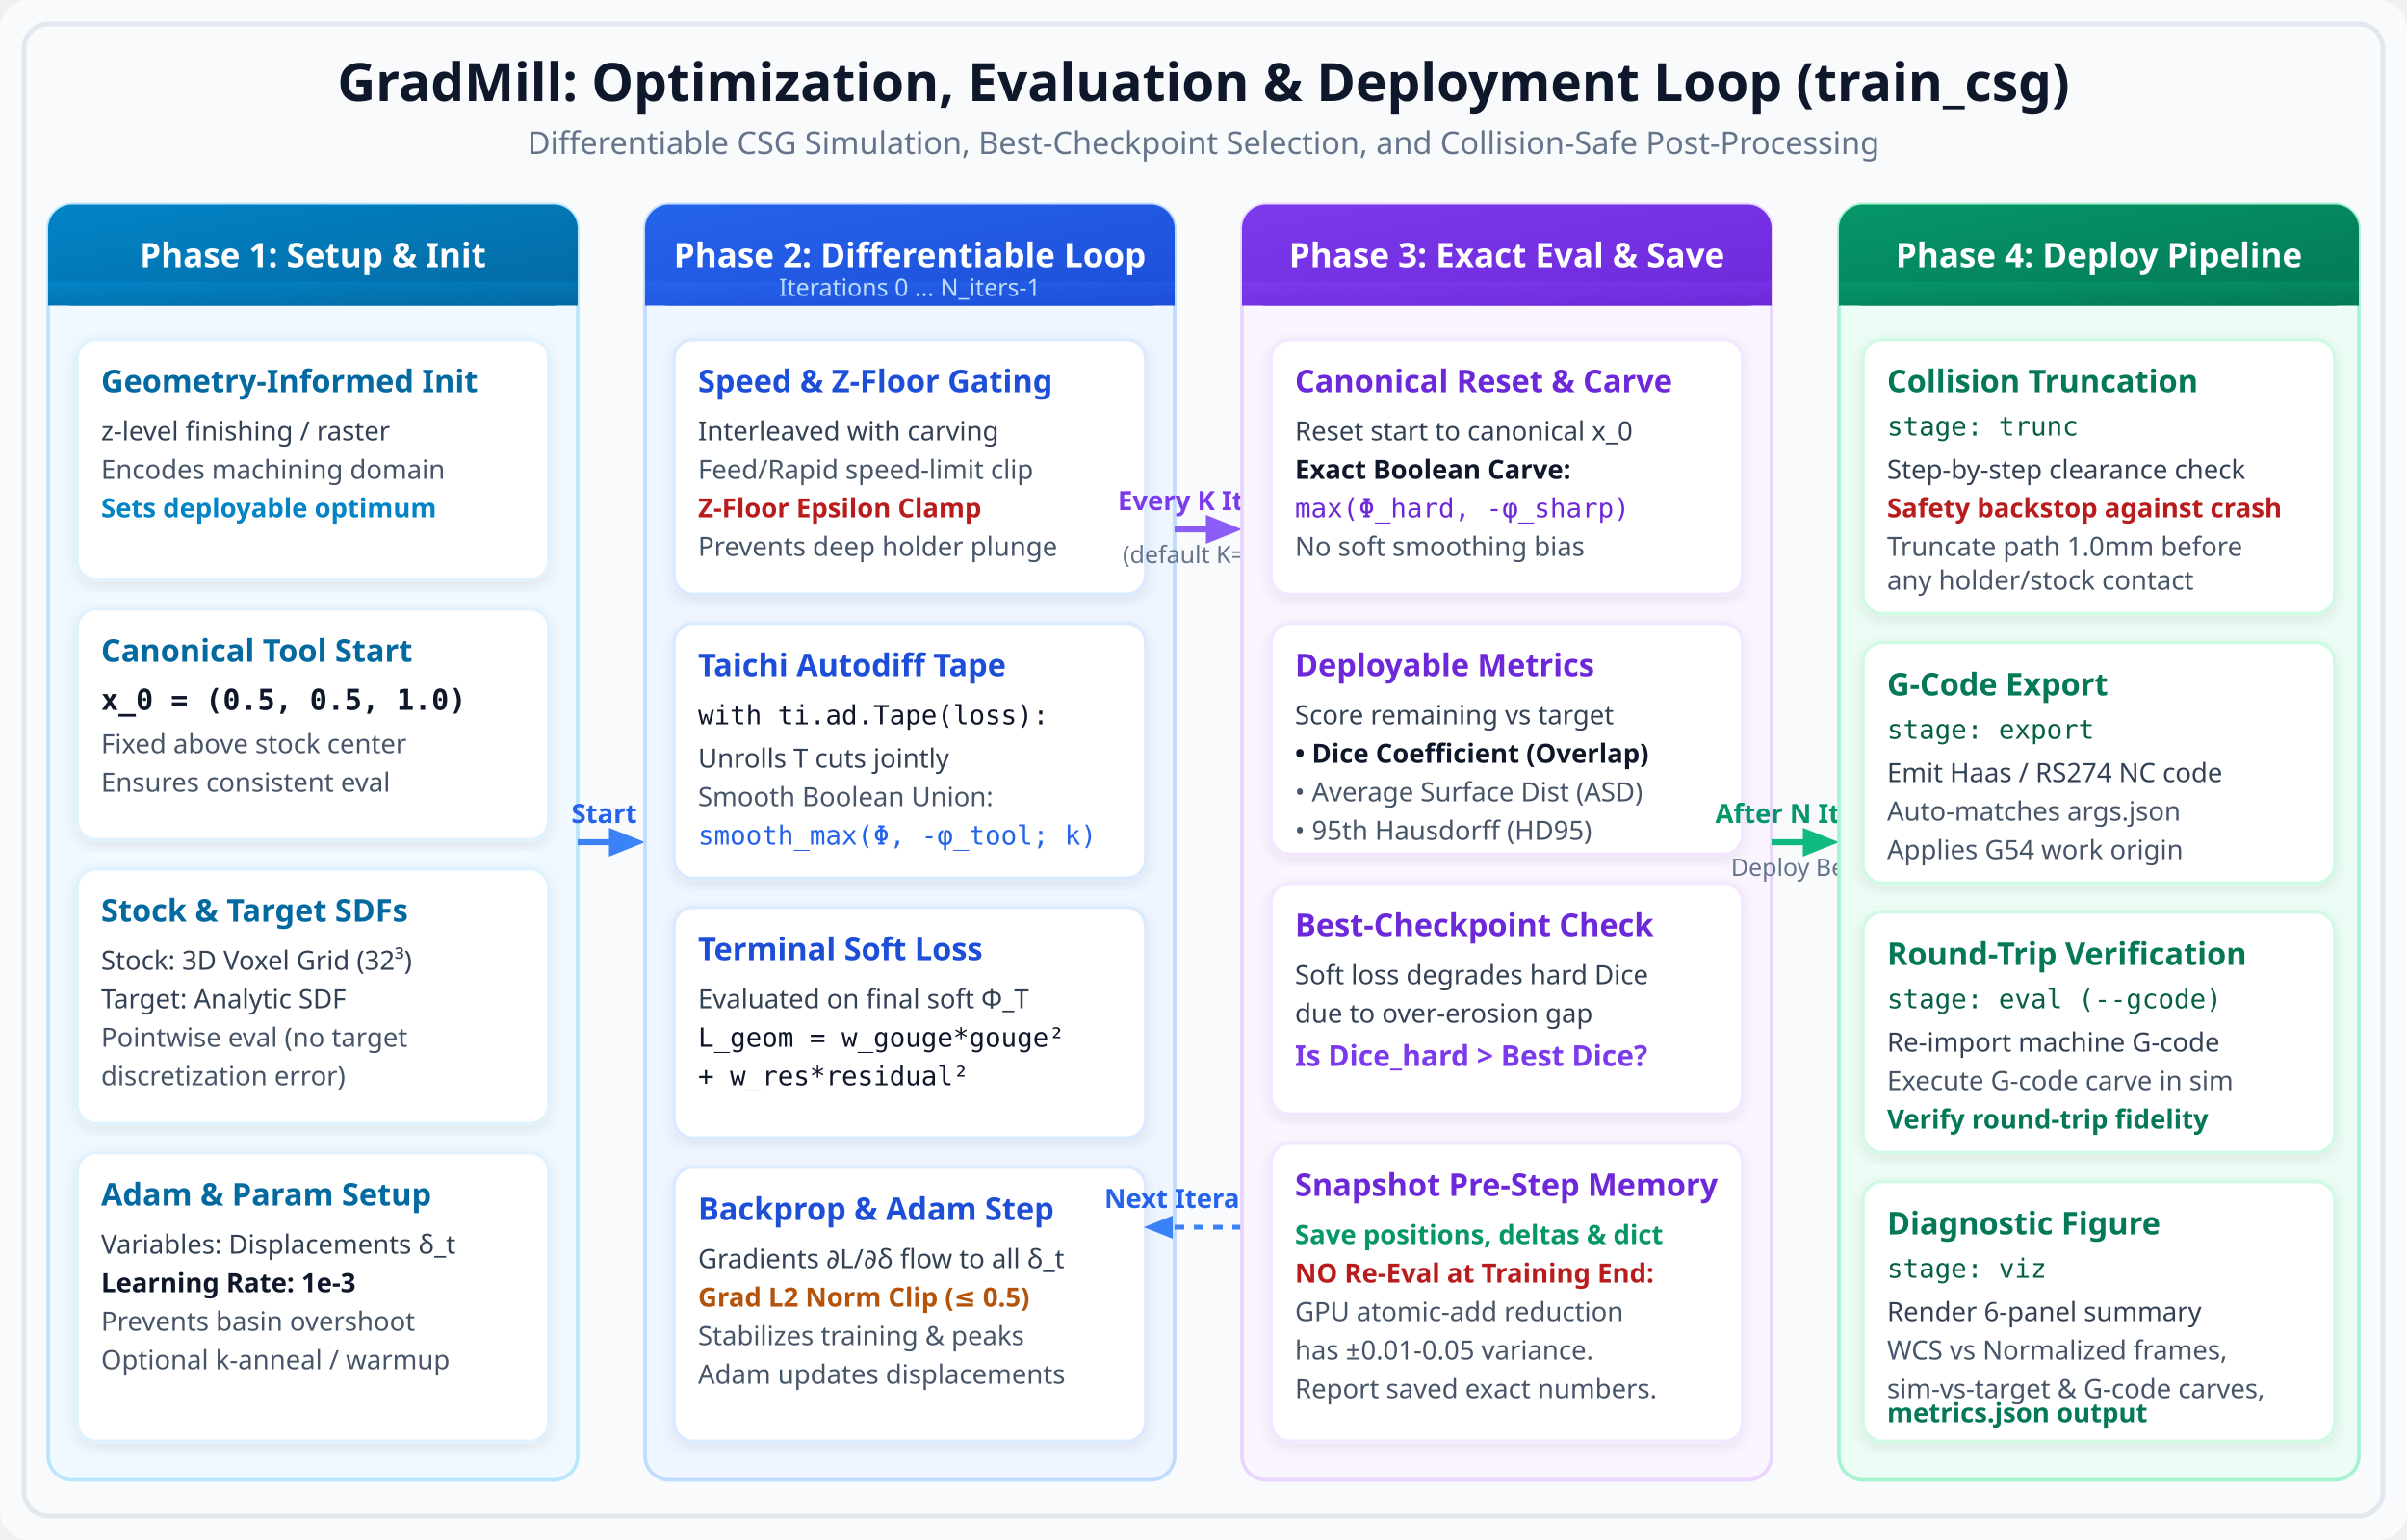
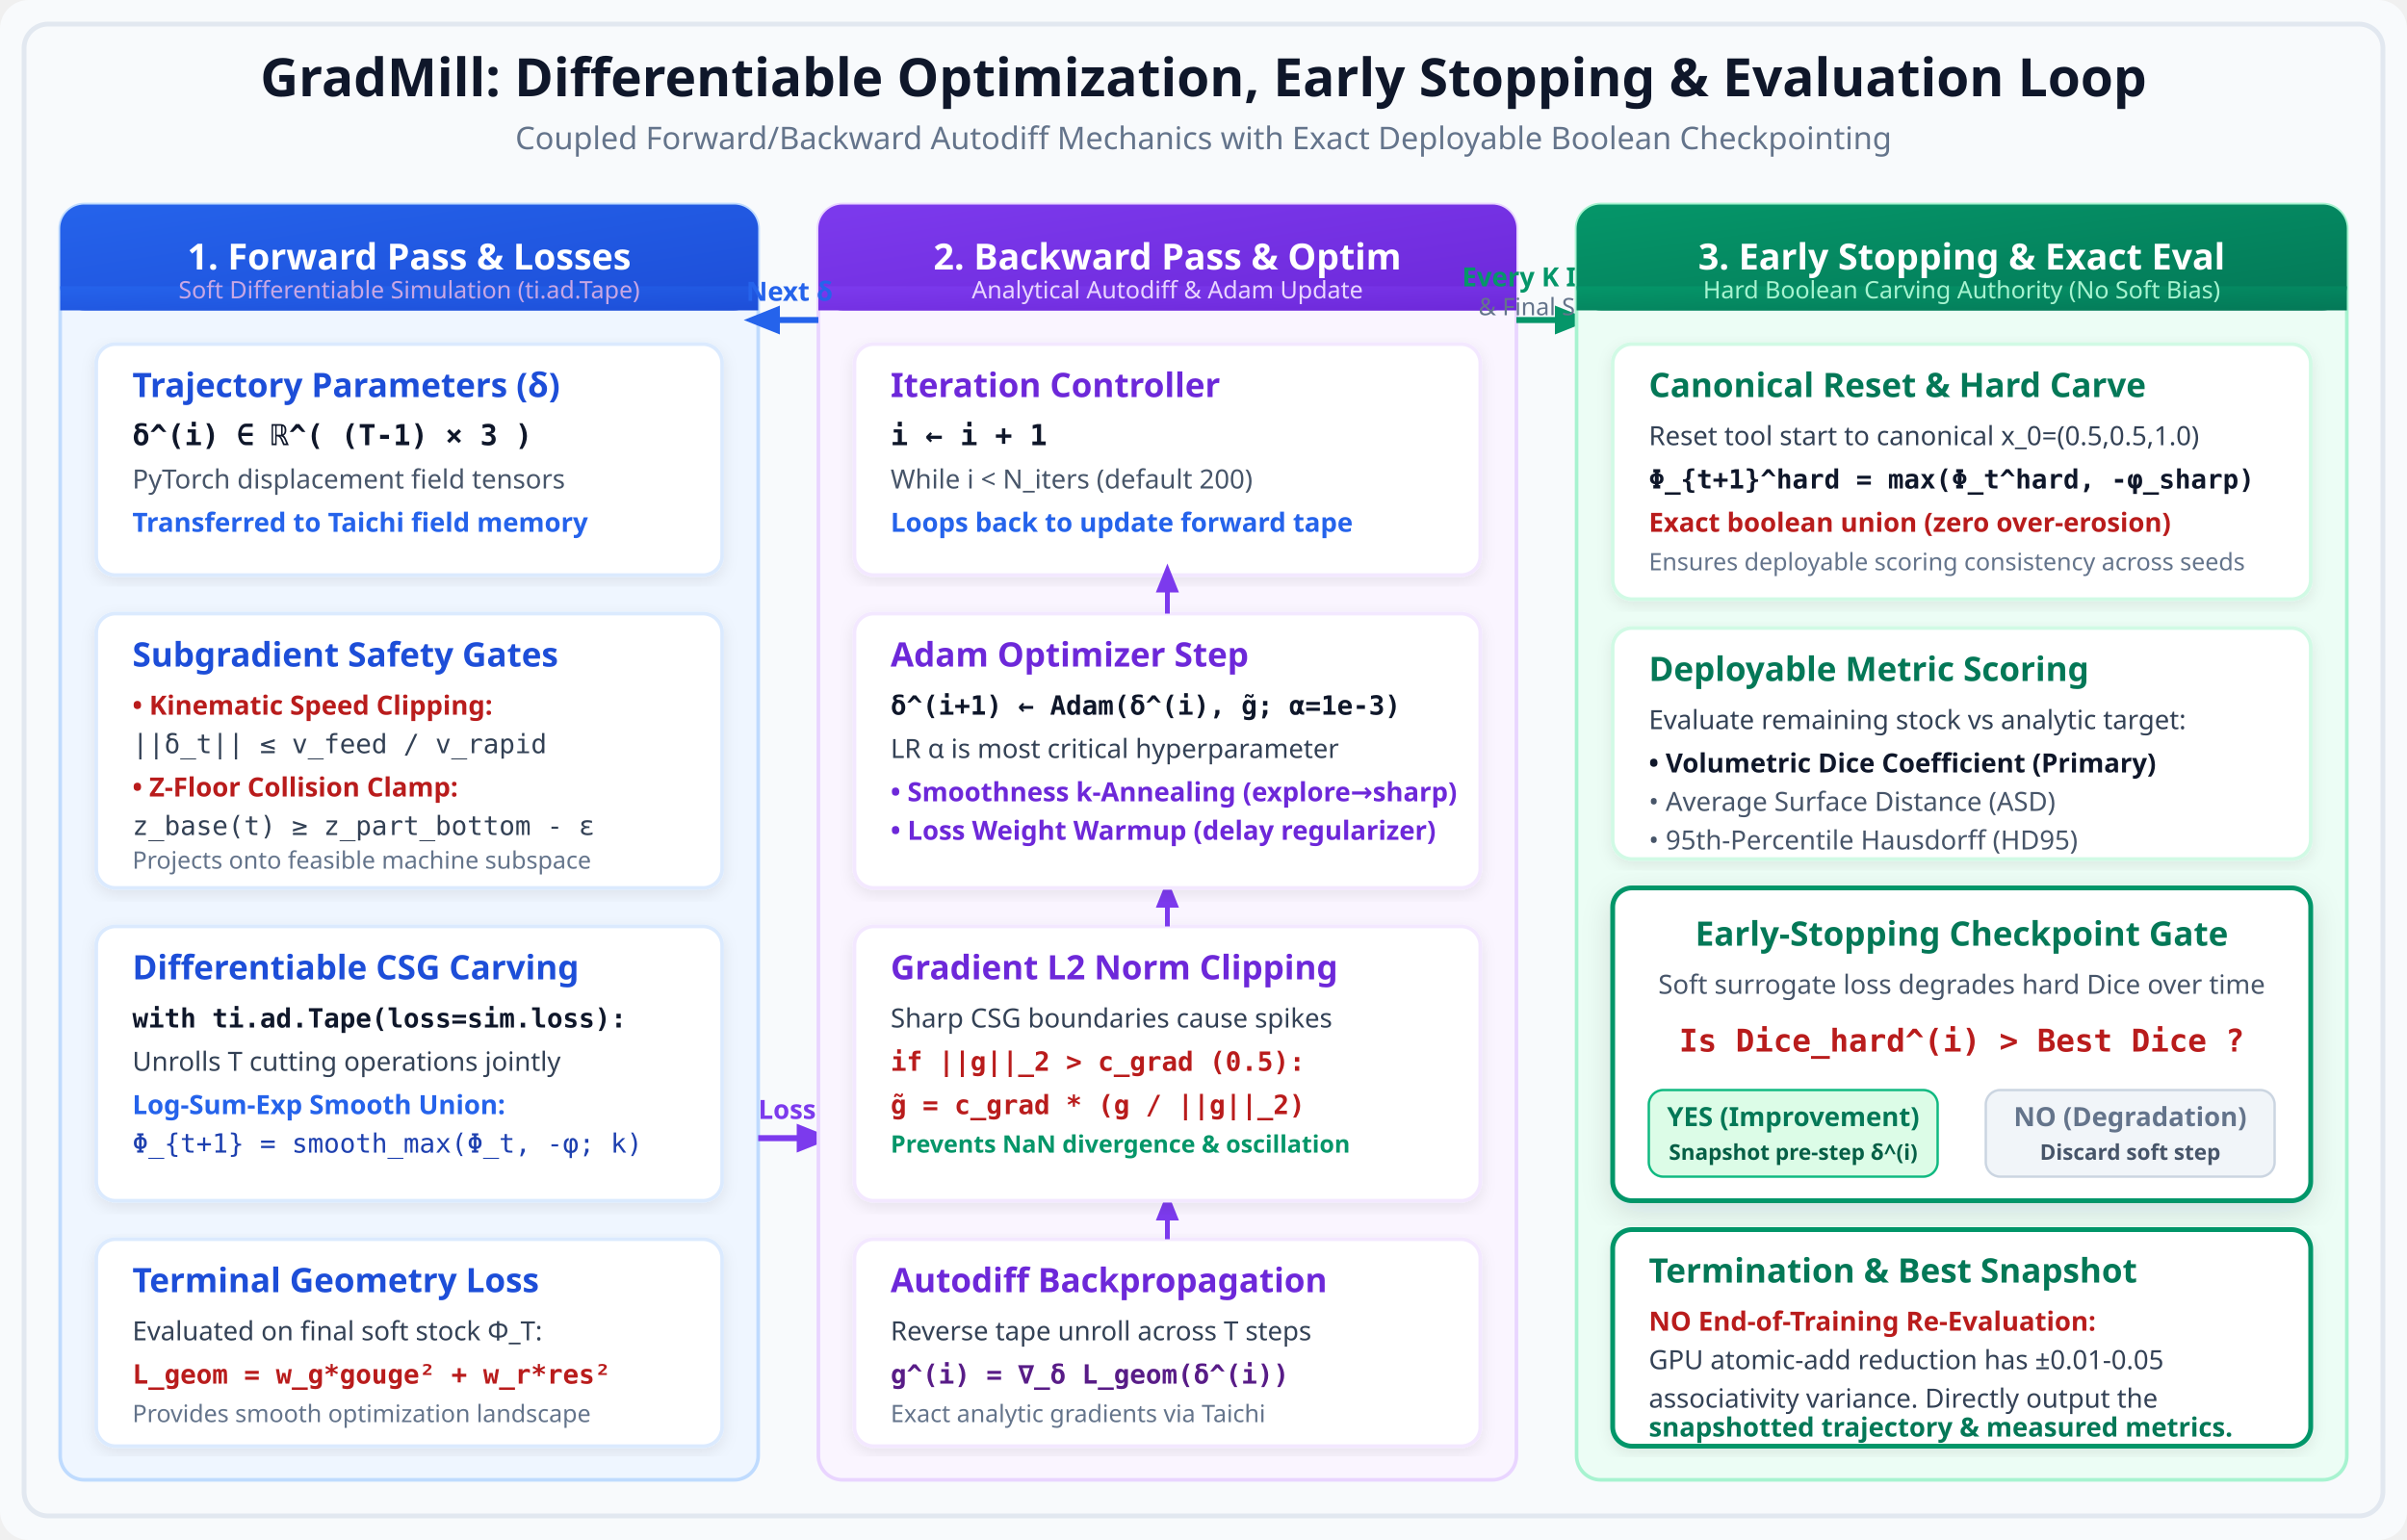
<svg xmlns="http://www.w3.org/2000/svg" viewBox="0 0 1000 640" width="1000" height="640">
  <defs>
-     <linearGradient id="grad-init" x1="0%" y1="0%" x2="100%" y2="100%">
-       <stop offset="0%" stop-color="#0284c7" />
-       <stop offset="100%" stop-color="#0369a1" />
-     </linearGradient>
-     <linearGradient id="grad-loop" x1="0%" y1="0%" x2="100%" y2="100%">
+     <linearGradient id="grad-fwd" x1="0%" y1="0%" x2="100%" y2="100%">
      <stop offset="0%" stop-color="#2563eb" />
      <stop offset="100%" stop-color="#1d4ed8" />
    </linearGradient>
-     <linearGradient id="grad-eval" x1="0%" y1="0%" x2="100%" y2="100%">
+     <linearGradient id="grad-bwd" x1="0%" y1="0%" x2="100%" y2="100%">
      <stop offset="0%" stop-color="#7c3aed" />
      <stop offset="100%" stop-color="#6d28d9" />
    </linearGradient>
-     <linearGradient id="grad-deploy" x1="0%" y1="0%" x2="100%" y2="100%">
+     <linearGradient id="grad-eval" x1="0%" y1="0%" x2="100%" y2="100%">
      <stop offset="0%" stop-color="#059669" />
      <stop offset="100%" stop-color="#047857" />
    </linearGradient>
    <filter id="shadow" x="-5%" y="-5%" width="110%" height="110%">
      <feDropShadow dx="0" dy="2" stdDeviation="3" flood-color="#0f172a" flood-opacity="0.08" />
    </filter>
+     <filter id="shadow-lg" x="-8%" y="-8%" width="116%" height="116%">
+       <feDropShadow dx="0" dy="4" stdDeviation="6" flood-color="#0f172a" flood-opacity="0.12" />
+     </filter>
    <marker id="arrow-blue" viewBox="0 0 10 10" refX="6" refY="5" markerWidth="6" markerHeight="6" orient="auto-start-reverse">
-       <path d="M 0 1 L 10 5 L 0 9 z" fill="#3b82f6" />
+       <path d="M 0 1 L 10 5 L 0 9 z" fill="#2563eb" />
    </marker>
    <marker id="arrow-purple" viewBox="0 0 10 10" refX="6" refY="5" markerWidth="6" markerHeight="6" orient="auto-start-reverse">
-       <path d="M 0 1 L 10 5 L 0 9 z" fill="#8b5cf6" />
+       <path d="M 0 1 L 10 5 L 0 9 z" fill="#7c3aed" />
    </marker>
    <marker id="arrow-green" viewBox="0 0 10 10" refX="6" refY="5" markerWidth="6" markerHeight="6" orient="auto-start-reverse">
-       <path d="M 0 1 L 10 5 L 0 9 z" fill="#10b981" />
+       <path d="M 0 1 L 10 5 L 0 9 z" fill="#059669" />
+     </marker>
+     <marker id="arrow-amber" viewBox="0 0 10 10" refX="6" refY="5" markerWidth="6" markerHeight="6" orient="auto-start-reverse">
+       <path d="M 0 1 L 10 5 L 0 9 z" fill="#d97706" />
    </marker>
    <marker id="arrow-dark" viewBox="0 0 10 10" refX="6" refY="5" markerWidth="6" markerHeight="6" orient="auto-start-reverse">
      <path d="M 0 1 L 10 5 L 0 9 z" fill="#475569" />
    </marker>
  </defs>
  <rect width="1000" height="640" fill="#f8fafc" rx="12" />
  <rect x="10" y="10" width="980" height="620" fill="none" stroke="#e2e8f0" stroke-width="2" rx="10" />
-   <text x="500" y="42" font-family="sans-serif" font-size="22" font-weight="700" fill="#0f172a" text-anchor="middle">GradMill: Optimization, Evaluation &amp; Deployment Loop (train_csg)</text>
-   <text x="500" y="64" font-family="sans-serif" font-size="13" font-weight="500" fill="#64748b" text-anchor="middle">Differentiable CSG Simulation, Best-Checkpoint Selection, and Collision-Safe Post-Processing</text>
-   <g transform="translate(20, 85)">
-     <rect width="220" height="530" fill="#f0f9ff" stroke="#bae6fd" stroke-width="1.5" rx="10" />
-     <rect width="220" height="42" fill="url(#grad-init)" rx="10" />
-     <path d="M 0 32 L 220 32 L 220 42 L 0 42 Z" fill="url(#grad-init)" />
-     <text x="110" y="26" font-family="sans-serif" font-size="14" font-weight="700" fill="#ffffff" text-anchor="middle">Phase 1: Setup &amp; Init</text>
-     <rect x="12" y="56" width="196" height="100" fill="#ffffff" stroke="#e0f2fe" stroke-width="1.5" rx="8" filter="url(#shadow)" />
-     <text x="22" y="78" font-family="sans-serif" font-size="13" font-weight="700" fill="#0369a1">Geometry-Informed Init</text>
-     <text x="22" y="98" font-family="sans-serif" font-size="11" fill="#334155">z-level finishing / raster</text>
-     <text x="22" y="114" font-family="sans-serif" font-size="11" fill="#475569">Encodes machining domain</text>
-     <text x="22" y="130" font-family="sans-serif" font-size="11" font-weight="600" fill="#0284c7">Sets deployable optimum</text>
-     <rect x="12" y="168" width="196" height="96" fill="#ffffff" stroke="#e0f2fe" stroke-width="1.5" rx="8" filter="url(#shadow)" />
-     <text x="22" y="190" font-family="sans-serif" font-size="13" font-weight="700" fill="#0369a1">Canonical Tool Start</text>
-     <text x="22" y="210" font-family="monospace" font-size="12" font-weight="600" fill="#0f172a">x_0 = (0.5, 0.5, 1.0)</text>
-     <text x="22" y="228" font-family="sans-serif" font-size="11" fill="#475569">Fixed above stock center</text>
-     <text x="22" y="244" font-family="sans-serif" font-size="11" fill="#475569">Ensures consistent eval</text>
-     <rect x="12" y="276" width="196" height="106" fill="#ffffff" stroke="#e0f2fe" stroke-width="1.5" rx="8" filter="url(#shadow)" />
-     <text x="22" y="298" font-family="sans-serif" font-size="13" font-weight="700" fill="#0369a1">Stock &amp; Target SDFs</text>
-     <text x="22" y="318" font-family="sans-serif" font-size="11" fill="#334155">Stock: 3D Voxel Grid (32³)</text>
-     <text x="22" y="334" font-family="sans-serif" font-size="11" fill="#334155">Target: Analytic SDF</text>
-     <text x="22" y="350" font-family="sans-serif" font-size="11" fill="#475569">Pointwise eval (no target</text>
-     <text x="22" y="366" font-family="sans-serif" font-size="11" fill="#475569">discretization error)</text>
-     <rect x="12" y="394" width="196" height="120" fill="#ffffff" stroke="#e0f2fe" stroke-width="1.5" rx="8" filter="url(#shadow)" />
-     <text x="22" y="416" font-family="sans-serif" font-size="13" font-weight="700" fill="#0369a1">Adam &amp; Param Setup</text>
-     <text x="22" y="436" font-family="sans-serif" font-size="11" fill="#334155">Variables: Displacements δ_t</text>
-     <text x="22" y="452" font-family="sans-serif" font-size="11" font-weight="600" fill="#0f172a">Learning Rate: 1e-3</text>
-     <text x="22" y="468" font-family="sans-serif" font-size="11" fill="#475569">Prevents basin overshoot</text>
-     <text x="22" y="484" font-family="sans-serif" font-size="11" fill="#475569">Optional k-anneal / warmup</text>
+   <text x="500" y="40" font-family="sans-serif" font-size="22" font-weight="700" fill="#0f172a" text-anchor="middle">GradMill: Differentiable Optimization, Early Stopping &amp; Evaluation Loop</text>
+   <text x="500" y="62" font-family="sans-serif" font-size="13" font-weight="500" fill="#64748b" text-anchor="middle">Coupled Forward/Backward Autodiff Mechanics with Exact Deployable Boolean Checkpointing</text>
+   <g transform="translate(25, 85)">
+     <rect width="290" height="530" fill="#eff6ff" stroke="#bfdbfe" stroke-width="1.5" rx="10" />
+     <rect width="290" height="44" fill="url(#grad-fwd)" rx="10" />
+     <path d="M 0 34 L 290 34 L 290 44 L 0 44 Z" fill="url(#grad-fwd)" />
+     <text x="145" y="27" font-family="sans-serif" font-size="15" font-weight="700" fill="#ffffff" text-anchor="middle">1. Forward Pass &amp; Losses</text>
+     <text x="145" y="39" font-family="sans-serif" font-size="10" font-weight="500" fill="#dbafe5" fill-opacity="0.9" text-anchor="middle">Soft Differentiable Simulation (ti.ad.Tape)</text>
+     <rect x="15" y="58" width="260" height="96" fill="#ffffff" stroke="#dbeafe" stroke-width="1.5" rx="8" filter="url(#shadow)" />
+     <text x="30" y="80" font-family="sans-serif" font-size="14" font-weight="700" fill="#1d4ed8">Trajectory Parameters (δ)</text>
+     <text x="30" y="100" font-family="monospace" font-size="12" font-weight="600" fill="#0f172a">δ^(i) ∈ ℝ^( (T-1) × 3 )</text>
+     <text x="30" y="118" font-family="sans-serif" font-size="11" fill="#475569">PyTorch displacement field tensors</text>
+     <text x="30" y="136" font-family="sans-serif" font-size="11" font-weight="600" fill="#2563eb">Transferred to Taichi field memory</text>
+     <rect x="15" y="170" width="260" height="114" fill="#ffffff" stroke="#dbeafe" stroke-width="1.5" rx="8" filter="url(#shadow)" />
+     <text x="30" y="192" font-family="sans-serif" font-size="14" font-weight="700" fill="#1d4ed8">Subgradient Safety Gates</text>
+     <text x="30" y="212" font-family="sans-serif" font-size="11" font-weight="600" fill="#b91c1c">• Kinematic Speed Clipping:</text>
+     <text x="30" y="228" font-family="monospace" font-size="11" fill="#334155">  ||δ_t|| ≤ v_feed / v_rapid</text>
+     <text x="30" y="246" font-family="sans-serif" font-size="11" font-weight="600" fill="#b91c1c">• Z-Floor Collision Clamp:</text>
+     <text x="30" y="262" font-family="monospace" font-size="11" fill="#334155">  z_base(t) ≥ z_part_bottom - ε</text>
+     <text x="30" y="276" font-family="sans-serif" font-size="10" fill="#64748b">Projects onto feasible machine subspace</text>
+     <rect x="15" y="300" width="260" height="114" fill="#ffffff" stroke="#dbeafe" stroke-width="1.5" rx="8" filter="url(#shadow)" />
+     <text x="30" y="322" font-family="sans-serif" font-size="14" font-weight="700" fill="#1d4ed8">Differentiable CSG Carving</text>
+     <text x="30" y="342" font-family="monospace" font-size="11" font-weight="600" fill="#0f172a">with ti.ad.Tape(loss=sim.loss):</text>
+     <text x="30" y="360" font-family="sans-serif" font-size="11" fill="#334155">Unrolls T cutting operations jointly</text>
+     <text x="30" y="378" font-family="sans-serif" font-size="11" font-weight="600" fill="#2563eb">Log-Sum-Exp Smooth Union:</text>
+     <text x="30" y="394" font-family="monospace" font-size="11" fill="#1e40af">Φ_{t+1} = smooth_max(Φ_t, -φ; k)</text>
+     <rect x="15" y="430" width="260" height="86" fill="#ffffff" stroke="#dbeafe" stroke-width="1.5" rx="8" filter="url(#shadow)" />
+     <text x="30" y="452" font-family="sans-serif" font-size="14" font-weight="700" fill="#1d4ed8">Terminal Geometry Loss</text>
+     <text x="30" y="472" font-family="sans-serif" font-size="11" fill="#334155">Evaluated on final soft stock Φ_T:</text>
+     <text x="30" y="490" font-family="monospace" font-size="11" font-weight="600" fill="#b91c1c">L_geom = w_g*gouge² + w_r*res²</text>
+     <text x="30" y="506" font-family="sans-serif" font-size="10" fill="#64748b">Provides smooth optimization landscape</text>
  </g>
-   <g transform="translate(240, 350)">
-     <line x1="0" y1="0" x2="22" y2="0" stroke="#3b82f6" stroke-width="2.5" marker-end="url(#arrow-blue)" />
-     <text x="11" y="-8" font-family="sans-serif" font-size="11" font-weight="600" fill="#2563eb" text-anchor="middle">Start</text>
+   <g transform="translate(315, 473)">
+     <line x1="0" y1="0" x2="25" y2="0" stroke="#7c3aed" stroke-width="2.5" marker-end="url(#arrow-purple)" />
+     <text x="12" y="-8" font-family="sans-serif" font-size="11" font-weight="700" fill="#7c3aed" text-anchor="middle">Loss</text>
  </g>
-   <g transform="translate(268, 85)">
-     <rect width="220" height="530" fill="#eff6ff" stroke="#bfdbfe" stroke-width="1.5" rx="10" />
-     <rect width="220" height="42" fill="url(#grad-loop)" rx="10" />
-     <path d="M 0 32 L 220 32 L 220 42 L 0 42 Z" fill="url(#grad-loop)" />
-     <text x="110" y="26" font-family="sans-serif" font-size="14" font-weight="700" fill="#ffffff" text-anchor="middle">Phase 2: Differentiable Loop</text>
-     <text x="110" y="38" font-family="sans-serif" font-size="10" font-weight="500" fill="#bfdbfe" text-anchor="middle">Iterations 0 ... N_iters-1</text>
-     <rect x="12" y="56" width="196" height="106" fill="#ffffff" stroke="#dbeafe" stroke-width="1.5" rx="8" filter="url(#shadow)" />
-     <text x="22" y="78" font-family="sans-serif" font-size="13" font-weight="700" fill="#1d4ed8">Speed &amp; Z-Floor Gating</text>
-     <text x="22" y="98" font-family="sans-serif" font-size="11" fill="#334155">Interleaved with carving</text>
-     <text x="22" y="114" font-family="sans-serif" font-size="11" fill="#475569">Feed/Rapid speed-limit clip</text>
-     <text x="22" y="130" font-family="sans-serif" font-size="11" font-weight="600" fill="#b91c1c">Z-Floor Epsilon Clamp</text>
-     <text x="22" y="146" font-family="sans-serif" font-size="11" fill="#475569">Prevents deep holder plunge</text>
-     <rect x="12" y="174" width="196" height="106" fill="#ffffff" stroke="#dbeafe" stroke-width="1.5" rx="8" filter="url(#shadow)" />
-     <text x="22" y="196" font-family="sans-serif" font-size="13" font-weight="700" fill="#1d4ed8">Taichi Autodiff Tape</text>
-     <text x="22" y="216" font-family="monospace" font-size="11" fill="#0f172a">with ti.ad.Tape(loss):</text>
-     <text x="22" y="234" font-family="sans-serif" font-size="11" fill="#334155">Unrolls T cuts jointly</text>
-     <text x="22" y="250" font-family="sans-serif" font-size="11" fill="#475569">Smooth Boolean Union:</text>
-     <text x="22" y="266" font-family="monospace" font-size="11" fill="#2563eb">smooth_max(Φ, -φ_tool; k)</text>
-     <rect x="12" y="292" width="196" height="96" fill="#ffffff" stroke="#dbeafe" stroke-width="1.5" rx="8" filter="url(#shadow)" />
-     <text x="22" y="314" font-family="sans-serif" font-size="13" font-weight="700" fill="#1d4ed8">Terminal Soft Loss</text>
-     <text x="22" y="334" font-family="sans-serif" font-size="11" fill="#334155">Evaluated on final soft Φ_T</text>
-     <text x="22" y="350" font-family="monospace" font-size="11" fill="#0f172a">L_geom = w_gouge*gouge²</text>
-     <text x="22" y="366" font-family="monospace" font-size="11" fill="#0f172a">       + w_res*residual²</text>
-     <rect x="12" y="400" width="196" height="114" fill="#ffffff" stroke="#dbeafe" stroke-width="1.5" rx="8" filter="url(#shadow)" />
-     <text x="22" y="422" font-family="sans-serif" font-size="13" font-weight="700" fill="#1d4ed8">Backprop &amp; Adam Step</text>
-     <text x="22" y="442" font-family="sans-serif" font-size="11" fill="#334155">Gradients ∂L/∂δ flow to all δ_t</text>
-     <text x="22" y="458" font-family="sans-serif" font-size="11" font-weight="600" fill="#b45309">Grad L2 Norm Clip (≤ 0.5)</text>
-     <text x="22" y="474" font-family="sans-serif" font-size="11" fill="#475569">Stabilizes training &amp; peaks</text>
-     <text x="22" y="490" font-family="sans-serif" font-size="11" fill="#475569">Adam updates displacements</text>
+   <g transform="translate(340, 85)">
+     <rect width="290" height="530" fill="#faf5ff" stroke="#e9d5ff" stroke-width="1.5" rx="10" />
+     <rect width="290" height="44" fill="url(#grad-bwd)" rx="10" />
+     <path d="M 0 34 L 290 34 L 290 44 L 0 44 Z" fill="url(#grad-bwd)" />
+     <text x="145" y="27" font-family="sans-serif" font-size="15" font-weight="700" fill="#ffffff" text-anchor="middle">2. Backward Pass &amp; Optim</text>
+     <text x="145" y="39" font-family="sans-serif" font-size="10" font-weight="500" fill="#e9d5ff" text-anchor="middle">Analytical Autodiff &amp; Adam Update</text>
+     <rect x="15" y="430" width="260" height="86" fill="#ffffff" stroke="#f3e8ff" stroke-width="1.5" rx="8" filter="url(#shadow)" />
+     <text x="30" y="452" font-family="sans-serif" font-size="14" font-weight="700" fill="#6d28d9">Autodiff Backpropagation</text>
+     <text x="30" y="472" font-family="sans-serif" font-size="11" fill="#334155">Reverse tape unroll across T steps</text>
+     <text x="30" y="490" font-family="monospace" font-size="11" font-weight="600" fill="#581c87">g^(i) = ∇_δ L_geom(δ^(i))</text>
+     <text x="30" y="506" font-family="sans-serif" font-size="10" fill="#64748b">Exact analytic gradients via Taichi</text>
+     <line x1="145" y1="430" x2="145" y2="415" stroke="#7c3aed" stroke-width="2" marker-end="url(#arrow-purple)" />
+     <rect x="15" y="300" width="260" height="114" fill="#ffffff" stroke="#f3e8ff" stroke-width="1.5" rx="8" filter="url(#shadow)" />
+     <text x="30" y="322" font-family="sans-serif" font-size="14" font-weight="700" fill="#6d28d9">Gradient L2 Norm Clipping</text>
+     <text x="30" y="342" font-family="sans-serif" font-size="11" fill="#334155">Sharp CSG boundaries cause spikes</text>
+     <text x="30" y="360" font-family="monospace" font-size="11" font-weight="600" fill="#b91c1c">if ||g||_2 &gt; c_grad (0.5):</text>
+     <text x="30" y="378" font-family="monospace" font-size="11" font-weight="600" fill="#b91c1c">  g̃ = c_grad * (g / ||g||_2)</text>
+     <text x="30" y="394" font-family="sans-serif" font-size="10" font-weight="600" fill="#059669">Prevents NaN divergence &amp; oscillation</text>
+     <line x1="145" y1="300" x2="145" y2="285" stroke="#7c3aed" stroke-width="2" marker-end="url(#arrow-purple)" />
+     <rect x="15" y="170" width="260" height="114" fill="#ffffff" stroke="#f3e8ff" stroke-width="1.5" rx="8" filter="url(#shadow)" />
+     <text x="30" y="192" font-family="sans-serif" font-size="14" font-weight="700" fill="#6d28d9">Adam Optimizer Step</text>
+     <text x="30" y="212" font-family="monospace" font-size="11" font-weight="600" fill="#0f172a">δ^(i+1) ← Adam(δ^(i), g̃; α=1e-3)</text>
+     <text x="30" y="230" font-family="sans-serif" font-size="11" fill="#334155">LR α is most critical hyperparameter</text>
+     <text x="30" y="248" font-family="sans-serif" font-size="11" font-weight="600" fill="#6d28d9">• Smoothness k-Annealing (explore→sharp)</text>
+     <text x="30" y="264" font-family="sans-serif" font-size="11" font-weight="600" fill="#6d28d9">• Loss Weight Warmup (delay regularizer)</text>
+     <rect x="15" y="58" width="260" height="96" fill="#ffffff" stroke="#f3e8ff" stroke-width="1.5" rx="8" filter="url(#shadow)" />
+     <text x="30" y="80" font-family="sans-serif" font-size="14" font-weight="700" fill="#6d28d9">Iteration Controller</text>
+     <text x="30" y="100" font-family="monospace" font-size="12" font-weight="600" fill="#0f172a">i ← i + 1</text>
+     <text x="30" y="118" font-family="sans-serif" font-size="11" fill="#475569">While i &lt; N_iters (default 200)</text>
+     <text x="30" y="136" font-family="sans-serif" font-size="11" font-weight="600" fill="#2563eb">Loops back to update forward tape</text>
  </g>
-   <g transform="translate(488, 220)">
-     <line x1="0" y1="0" x2="22" y2="0" stroke="#8b5cf6" stroke-width="2.5" marker-end="url(#arrow-purple)" />
-     <text x="11" y="-8" font-family="sans-serif" font-size="11" font-weight="600" fill="#7c3aed" text-anchor="middle">Every K Iters</text>
-     <text x="11" y="14" font-family="sans-serif" font-size="10" fill="#64748b" text-anchor="middle">(default K=10)</text>
+   <line x1="485" y1="255" x2="485" y2="239" stroke="#7c3aed" stroke-width="2" marker-end="url(#arrow-purple)" />
+   <g transform="translate(340, 133)">
+     <path d="M 0 0 L -25 0" fill="none" stroke="#2563eb" stroke-width="2.5" marker-end="url(#arrow-blue)" />
+     <text x="-12" y="-8" font-family="sans-serif" font-size="11" font-weight="700" fill="#2563eb" text-anchor="middle">Next δ</text>
  </g>
-   <g transform="translate(488, 510)">
-     <path d="M 28 0 L -8 0" fill="none" stroke="#3b82f6" stroke-width="2" stroke-dasharray="4,4" marker-end="url(#arrow-blue)" />
-     <text x="10" y="-8" font-family="sans-serif" font-size="11" font-weight="600" fill="#2563eb" text-anchor="middle">Next Iteration</text>
+   <g transform="translate(630, 133)">
+     <line x1="0" y1="0" x2="25" y2="0" stroke="#059669" stroke-width="2.5" marker-end="url(#arrow-green)" />
+     <text x="12" y="-14" font-family="sans-serif" font-size="11" font-weight="700" fill="#059669" text-anchor="middle">Every K Iters</text>
+     <text x="12" y="-2" font-family="sans-serif" font-size="10" fill="#64748b" text-anchor="middle">&amp; Final Step</text>
  </g>
-   <g transform="translate(516, 85)">
-     <rect width="220" height="530" fill="#faf5ff" stroke="#e9d5ff" stroke-width="1.5" rx="10" />
-     <rect width="220" height="42" fill="url(#grad-eval)" rx="10" />
-     <path d="M 0 32 L 220 32 L 220 42 L 0 42 Z" fill="url(#grad-eval)" />
-     <text x="110" y="26" font-family="sans-serif" font-size="14" font-weight="700" fill="#ffffff" text-anchor="middle">Phase 3: Exact Eval &amp; Save</text>
-     <rect x="12" y="56" width="196" height="106" fill="#ffffff" stroke="#f3e8ff" stroke-width="1.5" rx="8" filter="url(#shadow)" />
-     <text x="22" y="78" font-family="sans-serif" font-size="13" font-weight="700" fill="#6d28d9">Canonical Reset &amp; Carve</text>
-     <text x="22" y="98" font-family="sans-serif" font-size="11" fill="#334155">Reset start to canonical x_0</text>
-     <text x="22" y="114" font-family="sans-serif" font-size="11" font-weight="600" fill="#0f172a">Exact Boolean Carve:</text>
-     <text x="22" y="130" font-family="monospace" font-size="11" fill="#6d28d9">max(Φ_hard, -φ_sharp)</text>
-     <text x="22" y="146" font-family="sans-serif" font-size="11" fill="#475569">No soft smoothing bias</text>
-     <rect x="12" y="174" width="196" height="96" fill="#ffffff" stroke="#f3e8ff" stroke-width="1.5" rx="8" filter="url(#shadow)" />
-     <text x="22" y="196" font-family="sans-serif" font-size="13" font-weight="700" fill="#6d28d9">Deployable Metrics</text>
-     <text x="22" y="216" font-family="sans-serif" font-size="11" fill="#334155">Score remaining vs target</text>
-     <text x="22" y="232" font-family="sans-serif" font-size="11" font-weight="600" fill="#0f172a">• Dice Coefficient (Overlap)</text>
-     <text x="22" y="248" font-family="sans-serif" font-size="11" fill="#475569">• Average Surface Dist (ASD)</text>
-     <text x="22" y="264" font-family="sans-serif" font-size="11" fill="#475569">• 95th Hausdorff (HD95)</text>
-     <rect x="12" y="282" width="196" height="96" fill="#ffffff" stroke="#f3e8ff" stroke-width="1.5" rx="8" filter="url(#shadow)" />
-     <text x="22" y="304" font-family="sans-serif" font-size="13" font-weight="700" fill="#6d28d9">Best-Checkpoint Check</text>
-     <text x="22" y="324" font-family="sans-serif" font-size="11" fill="#334155">Soft loss degrades hard Dice</text>
-     <text x="22" y="340" font-family="sans-serif" font-size="11" fill="#334155">due to over-erosion gap</text>
-     <text x="22" y="358" font-family="sans-serif" font-size="12" font-weight="700" fill="#7c3aed">Is Dice_hard &gt; Best Dice?</text>
-     <rect x="12" y="390" width="196" height="124" fill="#ffffff" stroke="#f3e8ff" stroke-width="1.5" rx="8" filter="url(#shadow)" />
-     <text x="22" y="412" font-family="sans-serif" font-size="13" font-weight="700" fill="#6d28d9">Snapshot Pre-Step Memory</text>
-     <text x="22" y="432" font-family="sans-serif" font-size="11" font-weight="600" fill="#059669">Save positions, deltas &amp; dict</text>
-     <text x="22" y="448" font-family="sans-serif" font-size="11" font-weight="700" fill="#b91c1c">NO Re-Eval at Training End:</text>
-     <text x="22" y="464" font-family="sans-serif" font-size="11" fill="#475569">GPU atomic-add reduction</text>
-     <text x="22" y="480" font-family="sans-serif" font-size="11" fill="#475569">has ±0.01-0.05 variance.</text>
-     <text x="22" y="496" font-family="sans-serif" font-size="11" fill="#475569">Report saved exact numbers.</text>
-   </g>
-   <g transform="translate(736, 350)">
-     <line x1="0" y1="0" x2="22" y2="0" stroke="#10b981" stroke-width="2.5" marker-end="url(#arrow-green)" />
-     <text x="11" y="-8" font-family="sans-serif" font-size="11" font-weight="600" fill="#059669" text-anchor="middle">After N Iters</text>
-     <text x="11" y="14" font-family="sans-serif" font-size="10" fill="#64748b" text-anchor="middle">Deploy Best</text>
-   </g>
-   <g transform="translate(764, 85)">
-     <rect width="216" height="530" fill="#ecfdf5" stroke="#a7f3d0" stroke-width="1.5" rx="10" />
-     <rect width="216" height="42" fill="url(#grad-deploy)" rx="10" />
-     <path d="M 0 32 L 216 32 L 216 42 L 0 42 Z" fill="url(#grad-deploy)" />
-     <text x="108" y="26" font-family="sans-serif" font-size="14" font-weight="700" fill="#ffffff" text-anchor="middle">Phase 4: Deploy Pipeline</text>
-     <rect x="10" y="56" width="196" height="114" fill="#ffffff" stroke="#d1fae5" stroke-width="1.5" rx="8" filter="url(#shadow)" />
-     <text x="20" y="78" font-family="sans-serif" font-size="13" font-weight="700" fill="#047857">Collision Truncation</text>
-     <text x="20" y="96" font-family="monospace" font-size="11" fill="#065f46">stage: trunc</text>
-     <text x="20" y="114" font-family="sans-serif" font-size="11" fill="#334155">Step-by-step clearance check</text>
-     <text x="20" y="130" font-family="sans-serif" font-size="11" font-weight="600" fill="#b91c1c">Safety backstop against crash</text>
-     <text x="20" y="146" font-family="sans-serif" font-size="11" fill="#475569">Truncate path 1.0mm before</text>
-     <text x="20" y="160" font-family="sans-serif" font-size="11" fill="#475569">any holder/stock contact</text>
-     <rect x="10" y="182" width="196" height="100" fill="#ffffff" stroke="#d1fae5" stroke-width="1.5" rx="8" filter="url(#shadow)" />
-     <text x="20" y="204" font-family="sans-serif" font-size="13" font-weight="700" fill="#047857">G-Code Export</text>
-     <text x="20" y="222" font-family="monospace" font-size="11" fill="#065f46">stage: export</text>
-     <text x="20" y="240" font-family="sans-serif" font-size="11" fill="#334155">Emit Haas / RS274 NC code</text>
-     <text x="20" y="256" font-family="sans-serif" font-size="11" fill="#475569">Auto-matches args.json</text>
-     <text x="20" y="272" font-family="sans-serif" font-size="11" fill="#475569">Applies G54 work origin</text>
-     <rect x="10" y="294" width="196" height="100" fill="#ffffff" stroke="#d1fae5" stroke-width="1.5" rx="8" filter="url(#shadow)" />
-     <text x="20" y="316" font-family="sans-serif" font-size="13" font-weight="700" fill="#047857">Round-Trip Verification</text>
-     <text x="20" y="334" font-family="monospace" font-size="11" fill="#065f46">stage: eval (--gcode)</text>
-     <text x="20" y="352" font-family="sans-serif" font-size="11" fill="#334155">Re-import machine G-code</text>
-     <text x="20" y="368" font-family="sans-serif" font-size="11" fill="#475569">Execute G-code carve in sim</text>
-     <text x="20" y="384" font-family="sans-serif" font-size="11" font-weight="600" fill="#047857">Verify round-trip fidelity</text>
-     <rect x="10" y="406" width="196" height="108" fill="#ffffff" stroke="#d1fae5" stroke-width="1.5" rx="8" filter="url(#shadow)" />
-     <text x="20" y="428" font-family="sans-serif" font-size="13" font-weight="700" fill="#047857">Diagnostic Figure</text>
-     <text x="20" y="446" font-family="monospace" font-size="11" fill="#065f46">stage: viz</text>
-     <text x="20" y="464" font-family="sans-serif" font-size="11" fill="#334155">Render 6-panel summary</text>
-     <text x="20" y="480" font-family="sans-serif" font-size="11" fill="#475569">WCS vs Normalized frames,</text>
-     <text x="20" y="496" font-family="sans-serif" font-size="11" fill="#475569">sim-vs-target &amp; G-code carves,</text>
-     <text x="20" y="506" font-family="sans-serif" font-size="11" font-weight="600" fill="#047857">metrics.json output</text>
+   <g transform="translate(655, 85)">
+     <rect width="320" height="530" fill="#ecfdf5" stroke="#a7f3d0" stroke-width="1.5" rx="10" />
+     <rect width="320" height="44" fill="url(#grad-eval)" rx="10" />
+     <path d="M 0 34 L 320 34 L 320 44 L 0 44 Z" fill="url(#grad-eval)" />
+     <text x="160" y="27" font-family="sans-serif" font-size="15" font-weight="700" fill="#ffffff" text-anchor="middle">3. Early Stopping &amp; Exact Eval</text>
+     <text x="160" y="39" font-family="sans-serif" font-size="10" font-weight="500" fill="#a7f3d0" text-anchor="middle">Hard Boolean Carving Authority (No Soft Bias)</text>
+     <rect x="15" y="58" width="290" height="106" fill="#ffffff" stroke="#d1fae5" stroke-width="1.5" rx="8" filter="url(#shadow)" />
+     <text x="30" y="80" font-family="sans-serif" font-size="14" font-weight="700" fill="#047857">Canonical Reset &amp; Hard Carve</text>
+     <text x="30" y="100" font-family="sans-serif" font-size="11" fill="#334155">Reset tool start to canonical x_0=(0.5,0.5,1.0)</text>
+     <text x="30" y="118" font-family="monospace" font-size="11" font-weight="600" fill="#0f172a">Φ_{t+1}^hard = max(Φ_t^hard, -φ_sharp)</text>
+     <text x="30" y="136" font-family="sans-serif" font-size="11" font-weight="600" fill="#b91c1c">Exact boolean union (zero over-erosion)</text>
+     <text x="30" y="152" font-family="sans-serif" font-size="10" fill="#64748b">Ensures deployable scoring consistency across seeds</text>
+     <rect x="15" y="176" width="290" height="96" fill="#ffffff" stroke="#d1fae5" stroke-width="1.5" rx="8" filter="url(#shadow)" />
+     <text x="30" y="198" font-family="sans-serif" font-size="14" font-weight="700" fill="#047857">Deployable Metric Scoring</text>
+     <text x="30" y="218" font-family="sans-serif" font-size="11" fill="#334155">Evaluate remaining stock vs analytic target:</text>
+     <text x="30" y="236" font-family="sans-serif" font-size="11" font-weight="600" fill="#0f172a">• Volumetric Dice Coefficient (Primary)</text>
+     <text x="30" y="252" font-family="sans-serif" font-size="11" fill="#475569">• Average Surface Distance (ASD)</text>
+     <text x="30" y="268" font-family="sans-serif" font-size="11" fill="#475569">• 95th-Percentile Hausdorff (HD95)</text>
+     <rect x="15" y="284" width="290" height="130" fill="#ffffff" stroke="#059669" stroke-width="2" rx="8" filter="url(#shadow-lg)" />
+     <text x="160" y="308" font-family="sans-serif" font-size="14" font-weight="700" fill="#047857" text-anchor="middle">Early-Stopping Checkpoint Gate</text>
+     <text x="160" y="328" font-family="sans-serif" font-size="11" fill="#475569" text-anchor="middle">Soft surrogate loss degrades hard Dice over time</text>
+     <text x="160" y="352" font-family="monospace" font-size="13" font-weight="700" fill="#b91c1c" text-anchor="middle">Is Dice_hard^(i) &gt; Best Dice ?</text>
+     <rect x="30" y="368" width="120" height="36" fill="#dcfce7" stroke="#10b981" stroke-width="1" rx="6" />
+     <text x="90" y="383" font-family="sans-serif" font-size="11" font-weight="700" fill="#047857" text-anchor="middle">YES (Improvement)</text>
+     <text x="90" y="397" font-family="sans-serif" font-size="9" font-weight="600" fill="#065f46" text-anchor="middle">Snapshot pre-step δ^(i)</text>
+     <rect x="170" y="368" width="120" height="36" fill="#f1f5f9" stroke="#cbd5e1" stroke-width="1" rx="6" />
+     <text x="230" y="383" font-family="sans-serif" font-size="11" font-weight="700" fill="#64748b" text-anchor="middle">NO (Degradation)</text>
+     <text x="230" y="397" font-family="sans-serif" font-size="9" font-weight="600" fill="#475569" text-anchor="middle">Discard soft step</text>
+     <rect x="15" y="426" width="290" height="90" fill="#ffffff" stroke="#059669" stroke-width="2" rx="8" filter="url(#shadow)" />
+     <text x="30" y="448" font-family="sans-serif" font-size="14" font-weight="700" fill="#047857">Termination &amp; Best Snapshot</text>
+     <text x="30" y="468" font-family="sans-serif" font-size="11" font-weight="700" fill="#b91c1c">NO End-of-Training Re-Evaluation:</text>
+     <text x="30" y="484" font-family="sans-serif" font-size="11" fill="#334155">GPU atomic-add reduction has ±0.01-0.05</text>
+     <text x="30" y="500" font-family="sans-serif" font-size="11" fill="#334155">associativity variance. Directly output the</text>
+     <text x="30" y="512" font-family="sans-serif" font-size="11" font-weight="600" fill="#047857">snapshotted trajectory &amp; measured metrics.</text>
  </g>
</svg>
